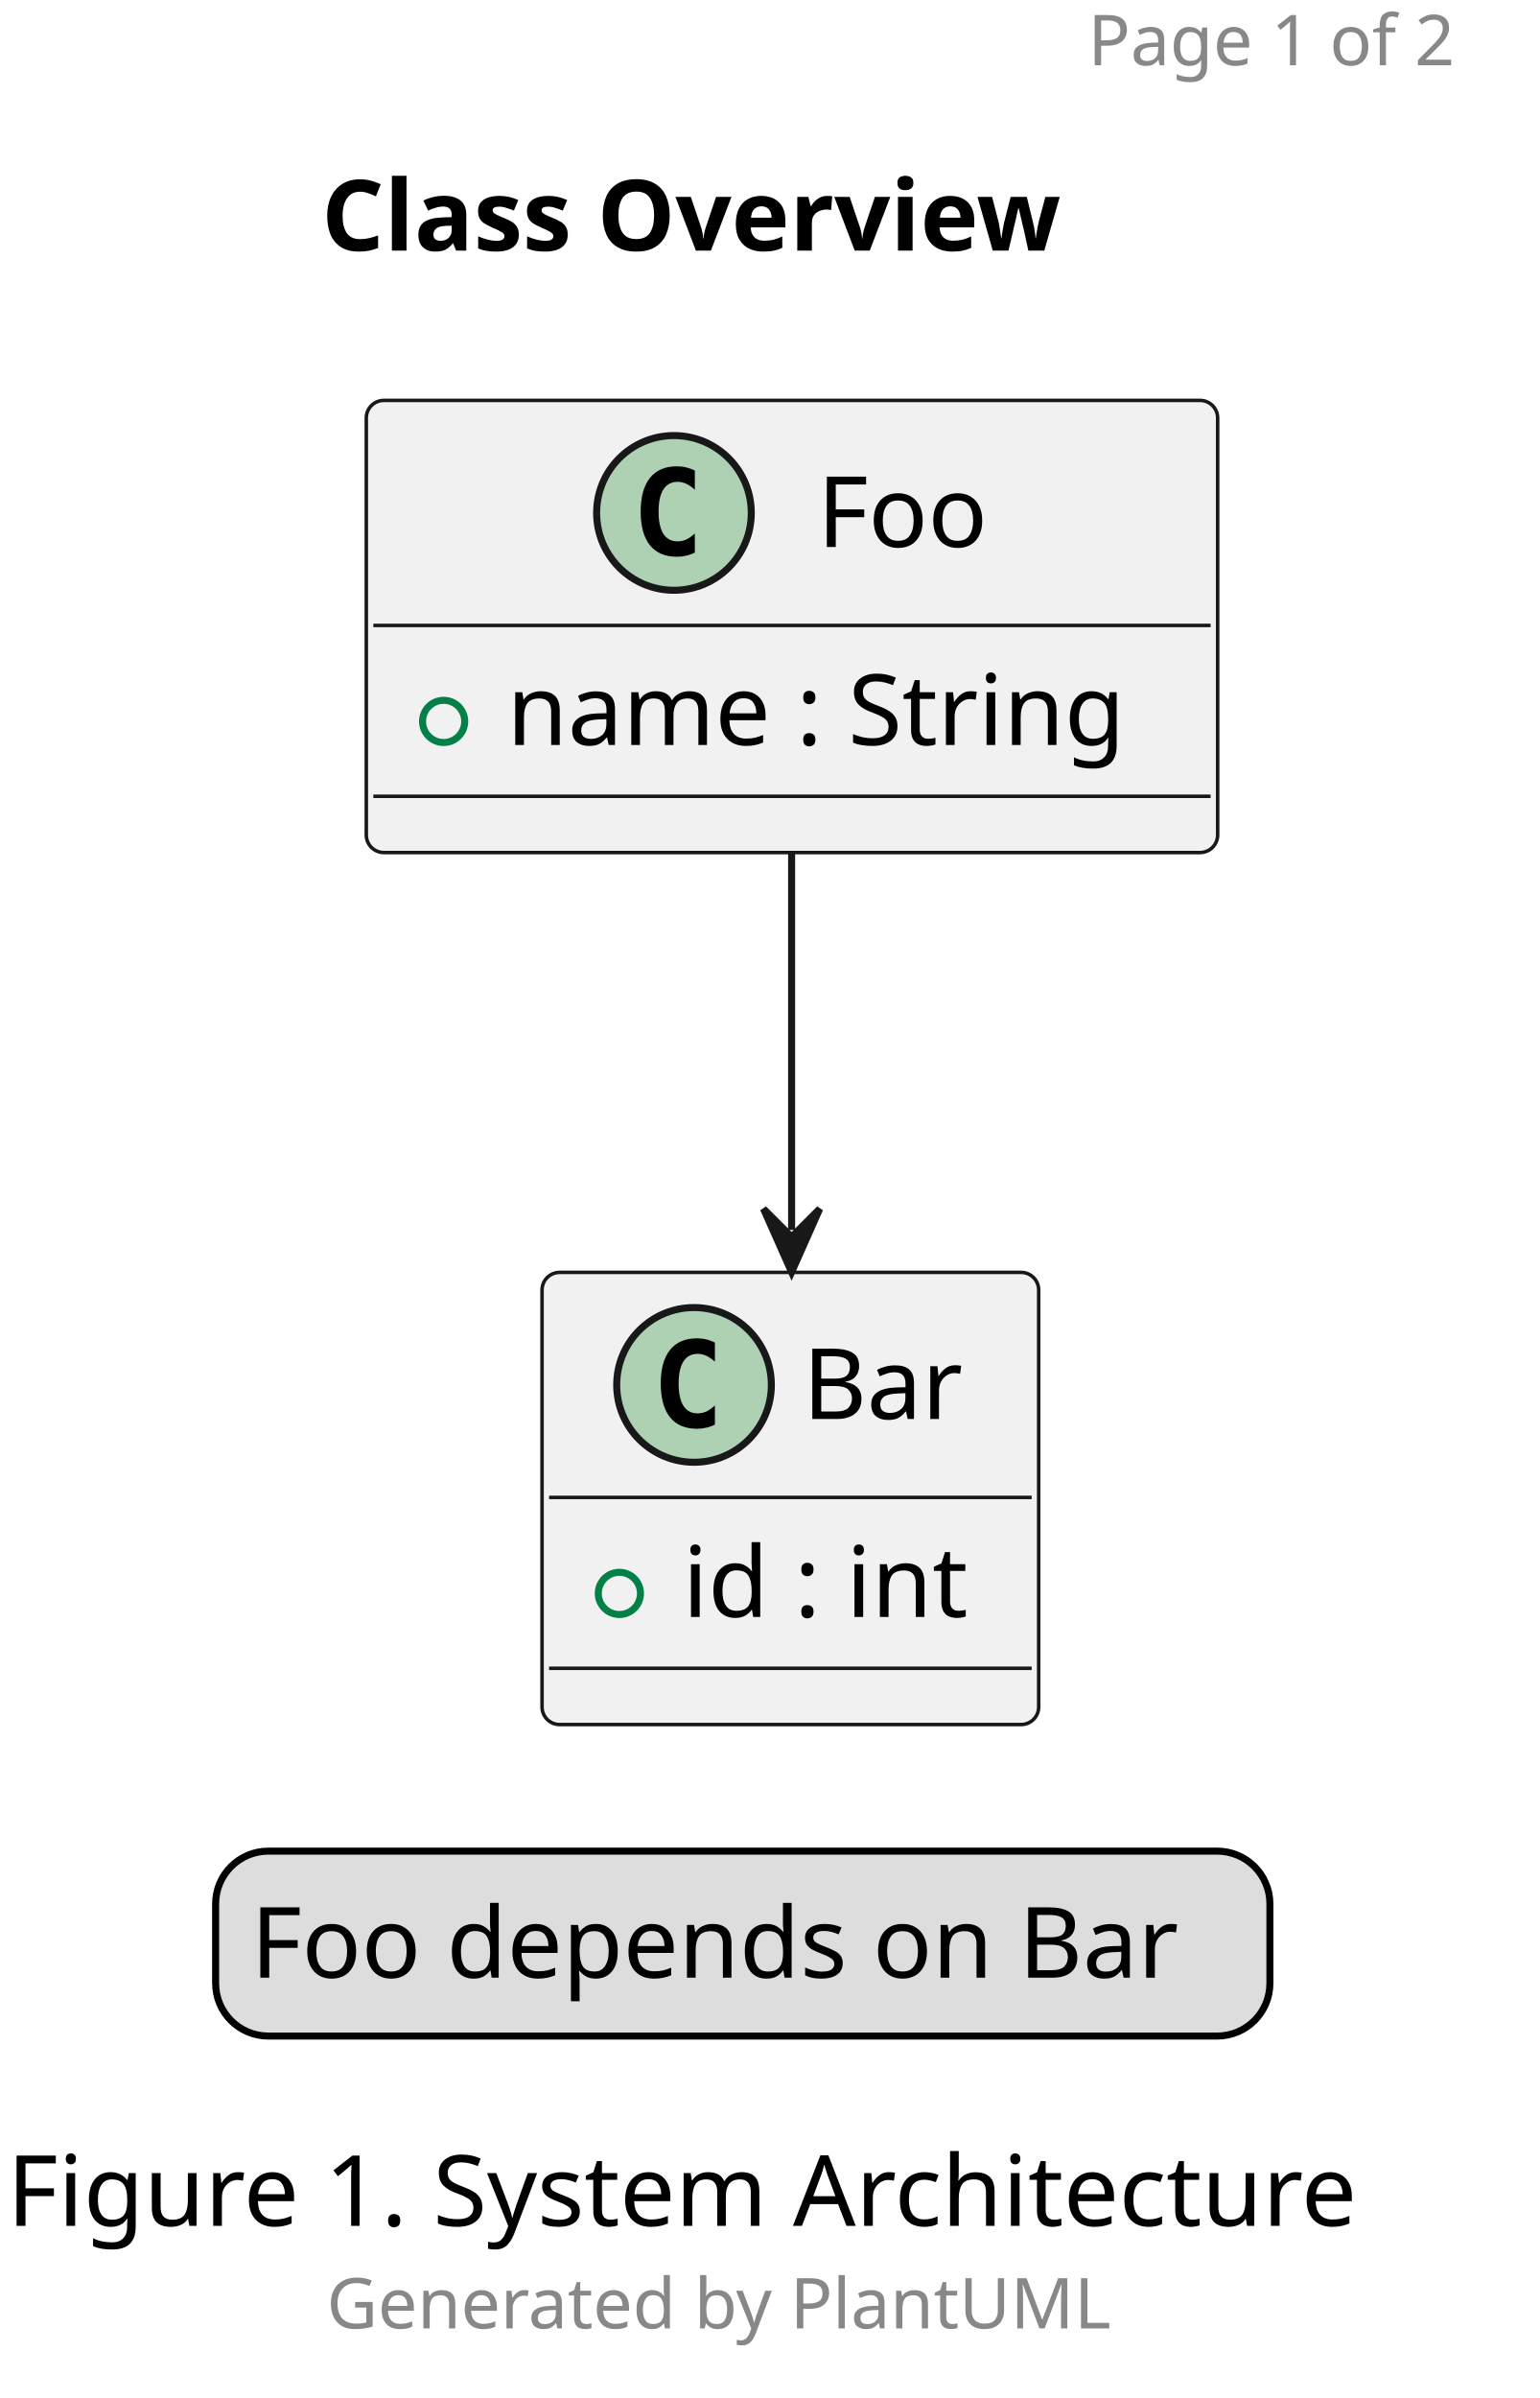
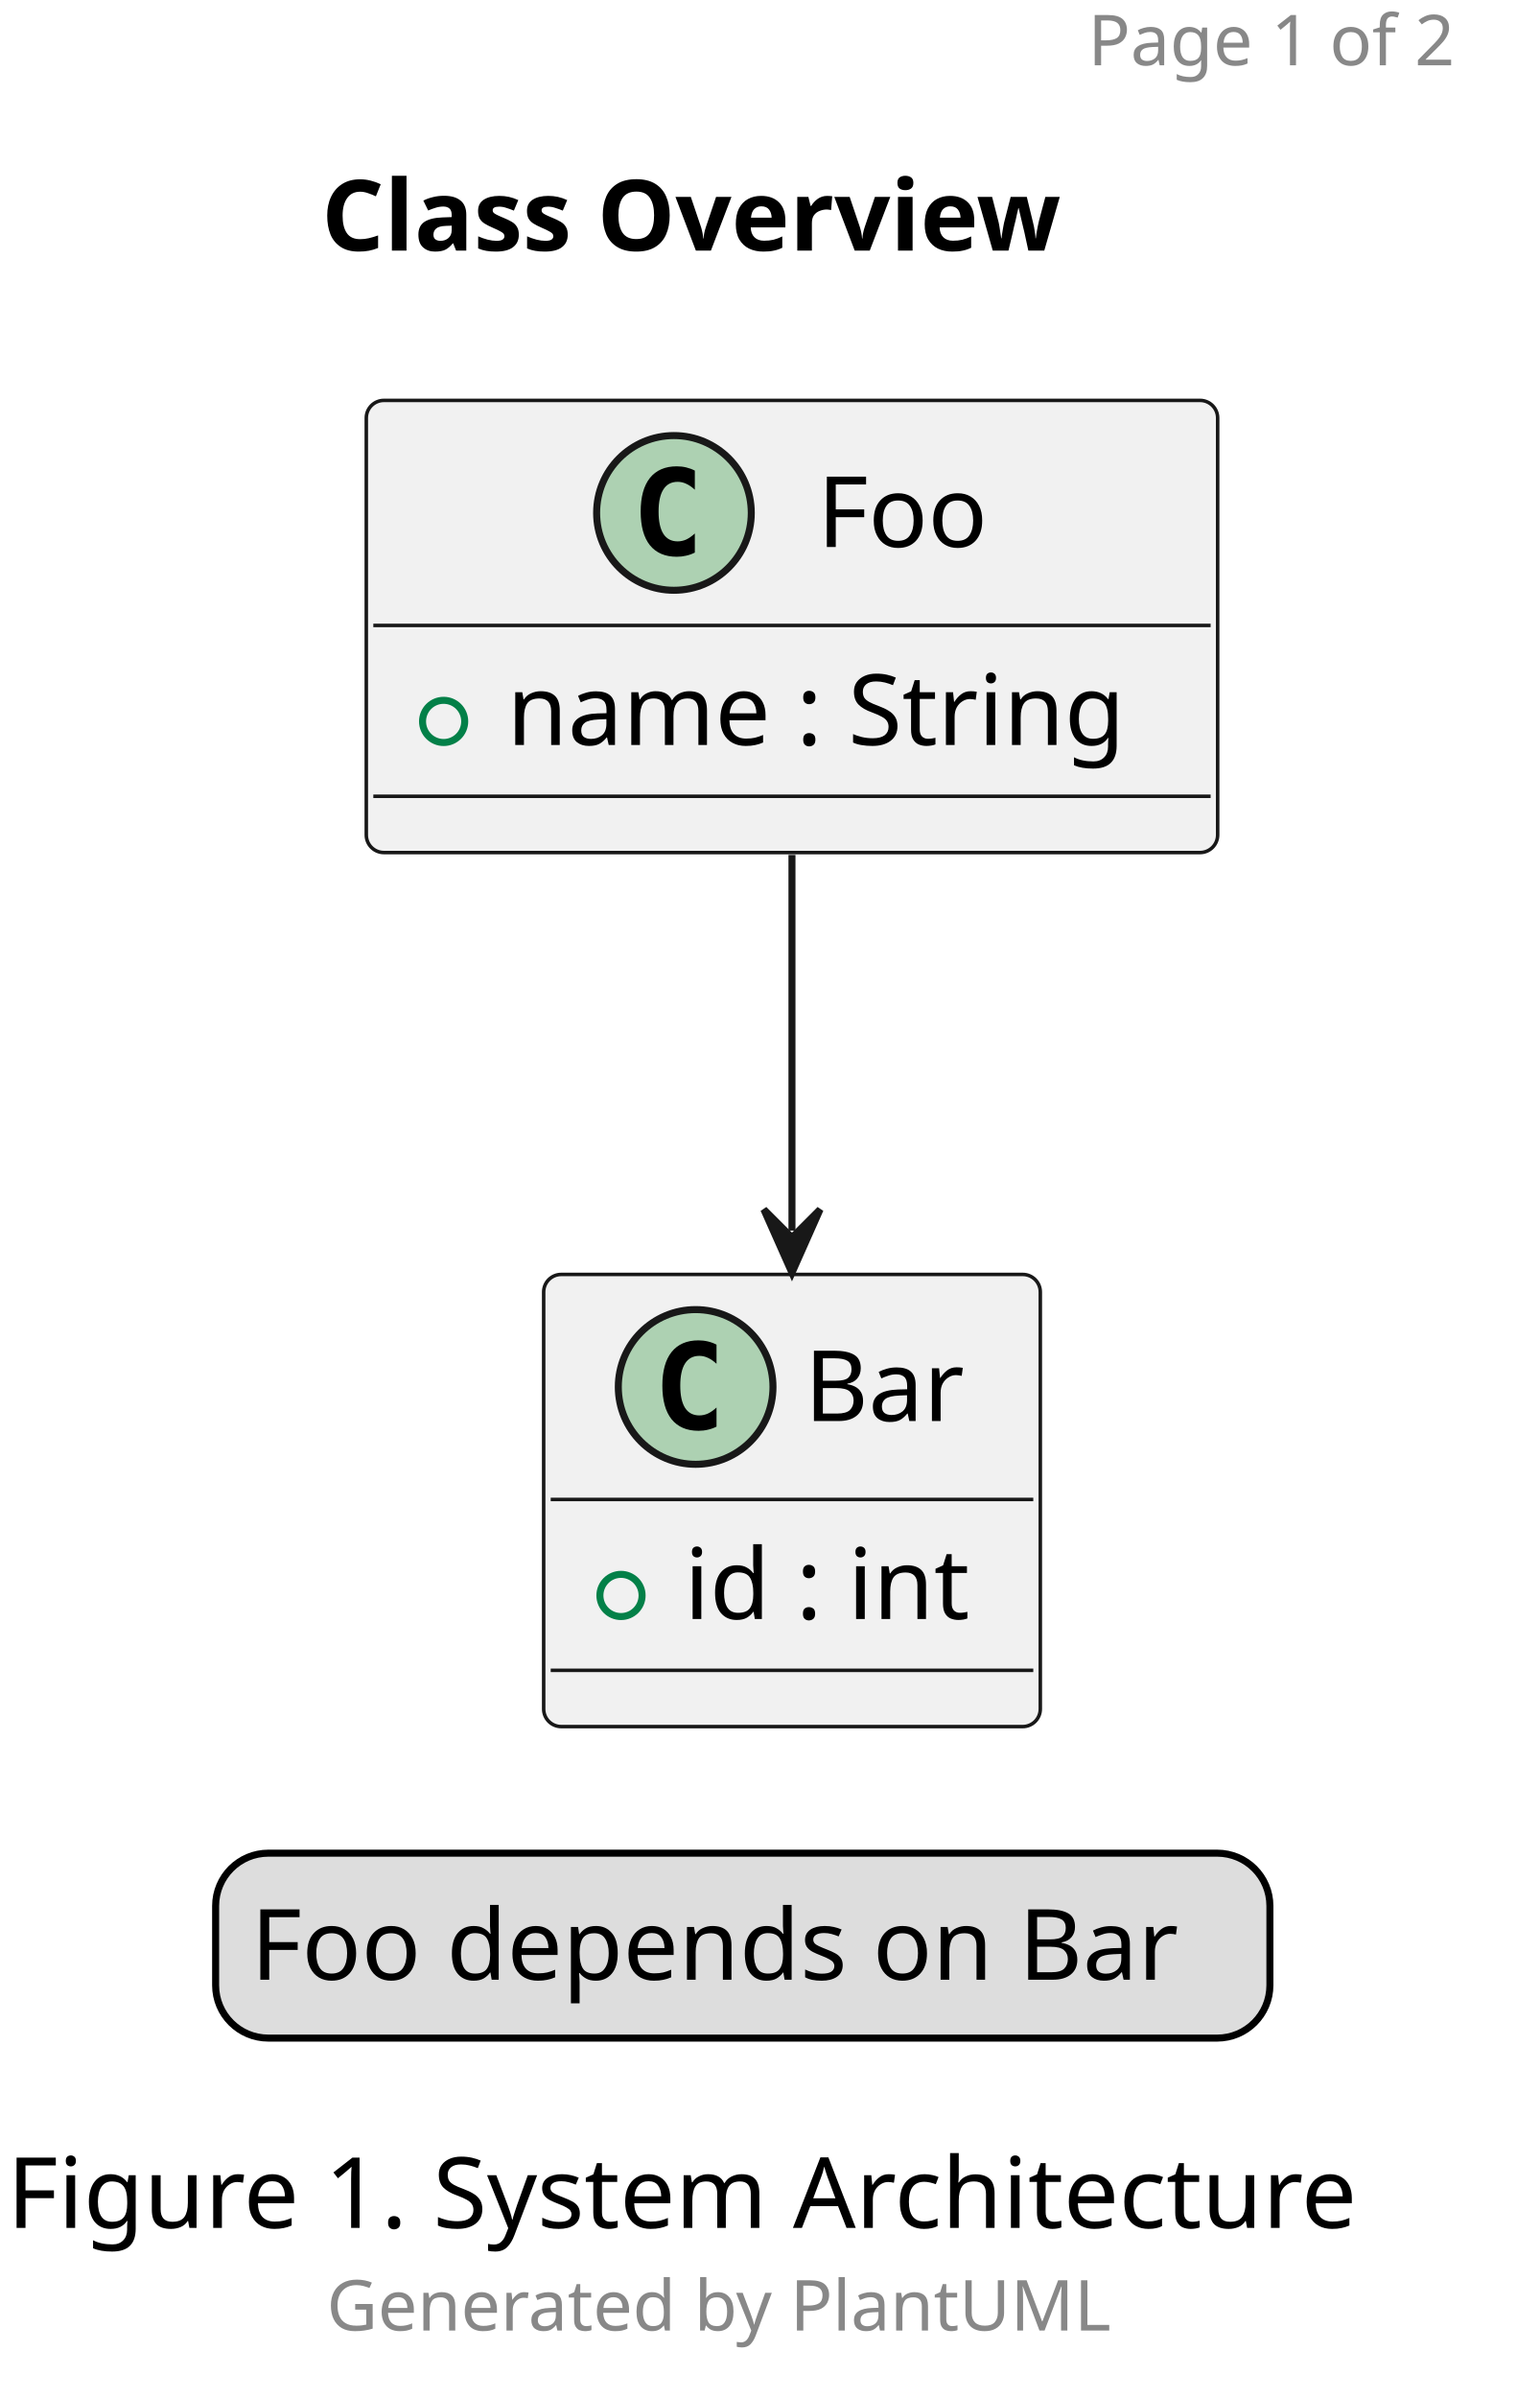
<svg xmlns="http://www.w3.org/2000/svg" contentStyleType="text/css" data-diagram-type="CLASS" height="341px" preserveAspectRatio="none" style="width:219px;height:341px;background:#FFFFFF;" version="1.1" viewBox="0 0 219 341" width="219px" zoomAndPan="magnify">
  <defs />
  <g>
    <g class="header" data-source-line="1">
      <text fill="#888888" font-family="sans-serif" font-size="10" lengthAdjust="spacing" textLength="56.558" x="154.752" y="9.282">Page 1 of 2</text>
    </g>
    <g class="title" data-source-line="2">
      <text fill="#000000" font-family="sans-serif" font-size="14" font-weight="bold" lengthAdjust="spacing" textLength="119.841" x="45.734" y="35.636">Class Overview</text>
    </g>
    <g class="entity" data-qualified-name="Foo" data-source-line="5" id="ent0002">
      <rect fill="#F1F1F1" height="64.297" rx="2.5" ry="2.5" style="stroke:#181818;stroke-width:0.5;" width="121.102" x="52.104" y="56.938" />
      <ellipse cx="95.867" cy="72.938" fill="#ADD1B2" rx="11" ry="11" style="stroke:#181818;stroke-width:1;" />
      <path d="M98.836,78.578 Q98.258,78.875 97.617,79.016 Q96.977,79.172 96.273,79.172 Q93.773,79.172 92.445,77.531 Q91.133,75.875 91.133,72.75 Q91.133,69.625 92.445,67.969 Q93.773,66.312 96.273,66.312 Q96.977,66.312 97.617,66.469 Q98.273,66.625 98.836,66.922 L98.836,69.641 Q98.211,69.062 97.617,68.797 Q97.023,68.516 96.398,68.516 Q95.055,68.516 94.367,69.594 Q93.68,70.656 93.68,72.75 Q93.68,74.844 94.367,75.922 Q95.055,76.984 96.398,76.984 Q97.023,76.984 97.617,76.719 Q98.211,76.438 98.836,75.859 L98.836,78.578 Z " fill="#000000" />
      <text fill="#000000" font-family="sans-serif" font-size="14" lengthAdjust="spacing" textLength="25.184" x="116.259" y="77.784">Foo</text>
      <line style="stroke:#181818;stroke-width:0.5;" x1="53.104" x2="172.206" y1="88.938" y2="88.938" />
      <g data-visibility-modifier="PUBLIC_FIELD">
        <ellipse cx="63.104" cy="102.586" fill="none" rx="3" ry="3" style="stroke:#038048;stroke-width:1;" />
      </g>
      <text fill="#000000" font-family="sans-serif" font-size="14" lengthAdjust="spacing" textLength="95.102" x="72.104" y="105.933">name : String</text>
      <line style="stroke:#181818;stroke-width:0.5;" x1="53.104" x2="172.206" y1="113.234" y2="113.234" />
    </g>
    <g class="entity" data-qualified-name="Bar" data-source-line="8" id="ent0003">
-       <rect fill="#F1F1F1" height="64.297" rx="2.5" ry="2.5" style="stroke:#181818;stroke-width:0.5;" width="70.645" x="77.104" y="180.938" />
-       <ellipse cx="98.722" cy="196.938" fill="#ADD1B2" rx="11" ry="11" style="stroke:#181818;stroke-width:1;" />
-       <path d="M101.691,202.578 Q101.112,202.875 100.472,203.016 Q99.831,203.172 99.128,203.172 Q96.628,203.172 95.3,201.531 Q93.987,199.875 93.987,196.75 Q93.987,193.625 95.3,191.969 Q96.628,190.312 99.128,190.312 Q99.831,190.312 100.472,190.469 Q101.128,190.625 101.691,190.922 L101.691,193.641 Q101.066,193.062 100.472,192.797 Q99.878,192.516 99.253,192.516 Q97.909,192.516 97.222,193.594 Q96.534,194.656 96.534,196.75 Q96.534,198.844 97.222,199.922 Q97.909,200.984 99.253,200.984 Q99.878,200.984 100.472,200.719 Q101.066,200.438 101.691,199.859 L101.691,202.578 Z " fill="#000000" />
-       <text fill="#000000" font-family="sans-serif" font-size="14" lengthAdjust="spacing" textLength="23.939" x="114.192" y="201.784">Bar</text>
-       <line style="stroke:#181818;stroke-width:0.5;" x1="78.104" x2="146.75" y1="212.938" y2="212.938" />
+       <rect fill="#F1F1F1" height="64.297" rx="2.5" ry="2.5" style="stroke:#181818;stroke-width:0.5;" width="70.645" x="77.334" y="181.227" />
+       <ellipse cx="98.952" cy="197.227" fill="#ADD1B2" rx="11" ry="11" style="stroke:#181818;stroke-width:1;" />
+       <path d="M101.921,202.868 Q101.342,203.165 100.702,203.306 Q100.061,203.462 99.358,203.462 Q96.858,203.462 95.53,201.821 Q94.217,200.165 94.217,197.04 Q94.217,193.915 95.53,192.259 Q96.858,190.602 99.358,190.602 Q100.061,190.602 100.702,190.759 Q101.358,190.915 101.921,191.212 L101.921,193.931 Q101.296,193.352 100.702,193.087 Q100.108,192.806 99.483,192.806 Q98.139,192.806 97.452,193.884 Q96.764,194.946 96.764,197.04 Q96.764,199.134 97.452,200.212 Q98.139,201.274 99.483,201.274 Q100.108,201.274 100.702,201.009 Q101.296,200.727 101.921,200.149 L101.921,202.868 Z " fill="#000000" />
+       <text fill="#000000" font-family="sans-serif" font-size="14" lengthAdjust="spacing" textLength="23.939" x="114.422" y="202.074">Bar</text>
+       <line style="stroke:#181818;stroke-width:0.5;" x1="78.334" x2="146.98" y1="213.227" y2="213.227" />
      <g data-visibility-modifier="PUBLIC_FIELD">
-         <ellipse cx="88.104" cy="226.586" fill="none" rx="3" ry="3" style="stroke:#038048;stroke-width:1;" />
+         <ellipse cx="88.334" cy="226.876" fill="none" rx="3" ry="3" style="stroke:#038048;stroke-width:1;" />
      </g>
-       <text fill="#000000" font-family="sans-serif" font-size="14" lengthAdjust="spacing" textLength="44.645" x="97.104" y="229.933">id : int</text>
-       <line style="stroke:#181818;stroke-width:0.5;" x1="78.104" x2="146.75" y1="237.234" y2="237.234" />
+       <text fill="#000000" font-family="sans-serif" font-size="14" lengthAdjust="spacing" textLength="44.645" x="97.334" y="230.223">id : int</text>
+       <line style="stroke:#181818;stroke-width:0.5;" x1="78.334" x2="146.98" y1="237.524" y2="237.524" />
    </g>
    <g class="link" data-entity-1="ent0002" data-entity-2="ent0003" data-link-type="dependency" data-source-line="11" id="lnk4">
-       <path codeLine="11" d="M112.604,121.037 C112.604,139.398 112.604,156.548 112.604,174.898" fill="none" id="Foo-to-Bar" style="stroke:#181818;stroke-width:1;" />
-       <polygon fill="#181818" points="112.604,180.898,116.604,171.898,112.604,175.898,108.604,171.898,112.604,180.898" style="stroke:#181818;stroke-width:1;" />
+       <path codeLine="11" d="M112.654,121.578 C112.654,139.838 112.654,156.748 112.654,174.988" fill="none" id="Foo-to-Bar" style="stroke:#181818;stroke-width:1;" />
+       <polygon fill="#181818" points="112.654,180.988,116.654,171.988,112.654,175.988,108.654,171.988,112.654,180.988" style="stroke:#181818;stroke-width:1;" />
    </g>
    <g class="legend" data-source-line="15">
-       <rect fill="#DDDDDD" height="26.297" rx="7.5" ry="7.5" style="stroke:#000000;stroke-width:1;" width="149.966" x="30.672" y="263.234" />
-       <text fill="#000000" font-family="sans-serif" font-size="14" lengthAdjust="spacing" textLength="139.966" x="35.672" y="281.229">Foo depends on Bar</text>
+       <rect fill="#DDDDDD" height="26.297" rx="7.5" ry="7.5" style="stroke:#000000;stroke-width:1;" width="149.966" x="30.672" y="263.524" />
+       <text fill="#000000" font-family="sans-serif" font-size="14" lengthAdjust="spacing" textLength="139.966" x="35.672" y="281.519">Foo depends on Bar</text>
    </g>
    <g class="caption" data-source-line="3">
-       <text fill="#000000" font-family="sans-serif" font-size="14" lengthAdjust="spacing" textLength="209.31" x="1" y="316.526">Figure 1. System Architecture</text>
+       <text fill="#000000" font-family="sans-serif" font-size="14" lengthAdjust="spacing" textLength="209.31" x="1" y="316.816">Figure 1. System Architecture</text>
    </g>
    <g class="footer" data-source-line="13">
-       <text fill="#888888" font-family="sans-serif" font-size="10" lengthAdjust="spacing" textLength="118.389" x="46.46" y="331.11">Generated by PlantUML</text>
+       <text fill="#888888" font-family="sans-serif" font-size="10" lengthAdjust="spacing" textLength="118.389" x="46.46" y="331.4">Generated by PlantUML</text>
    </g>
  </g>
</svg>
